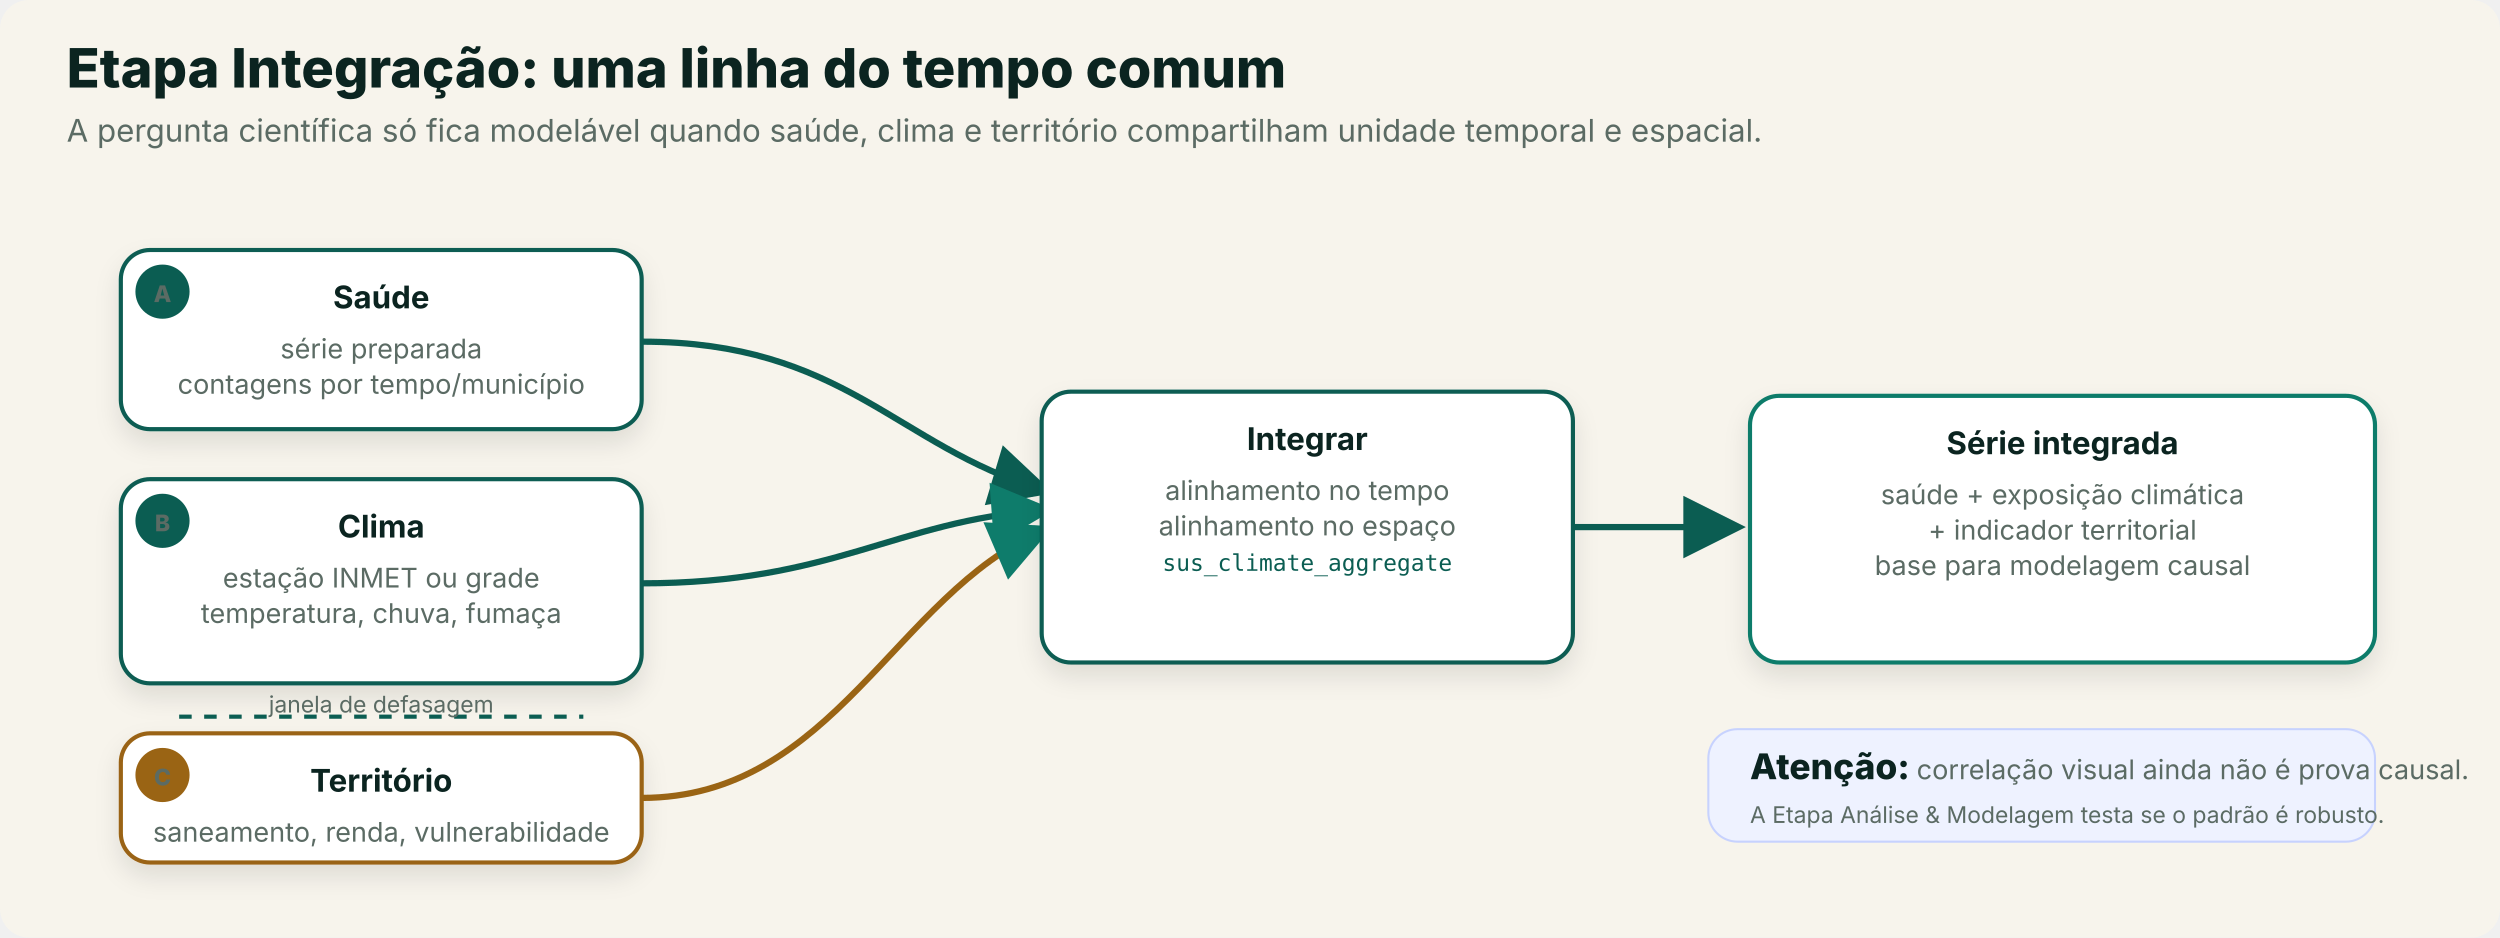
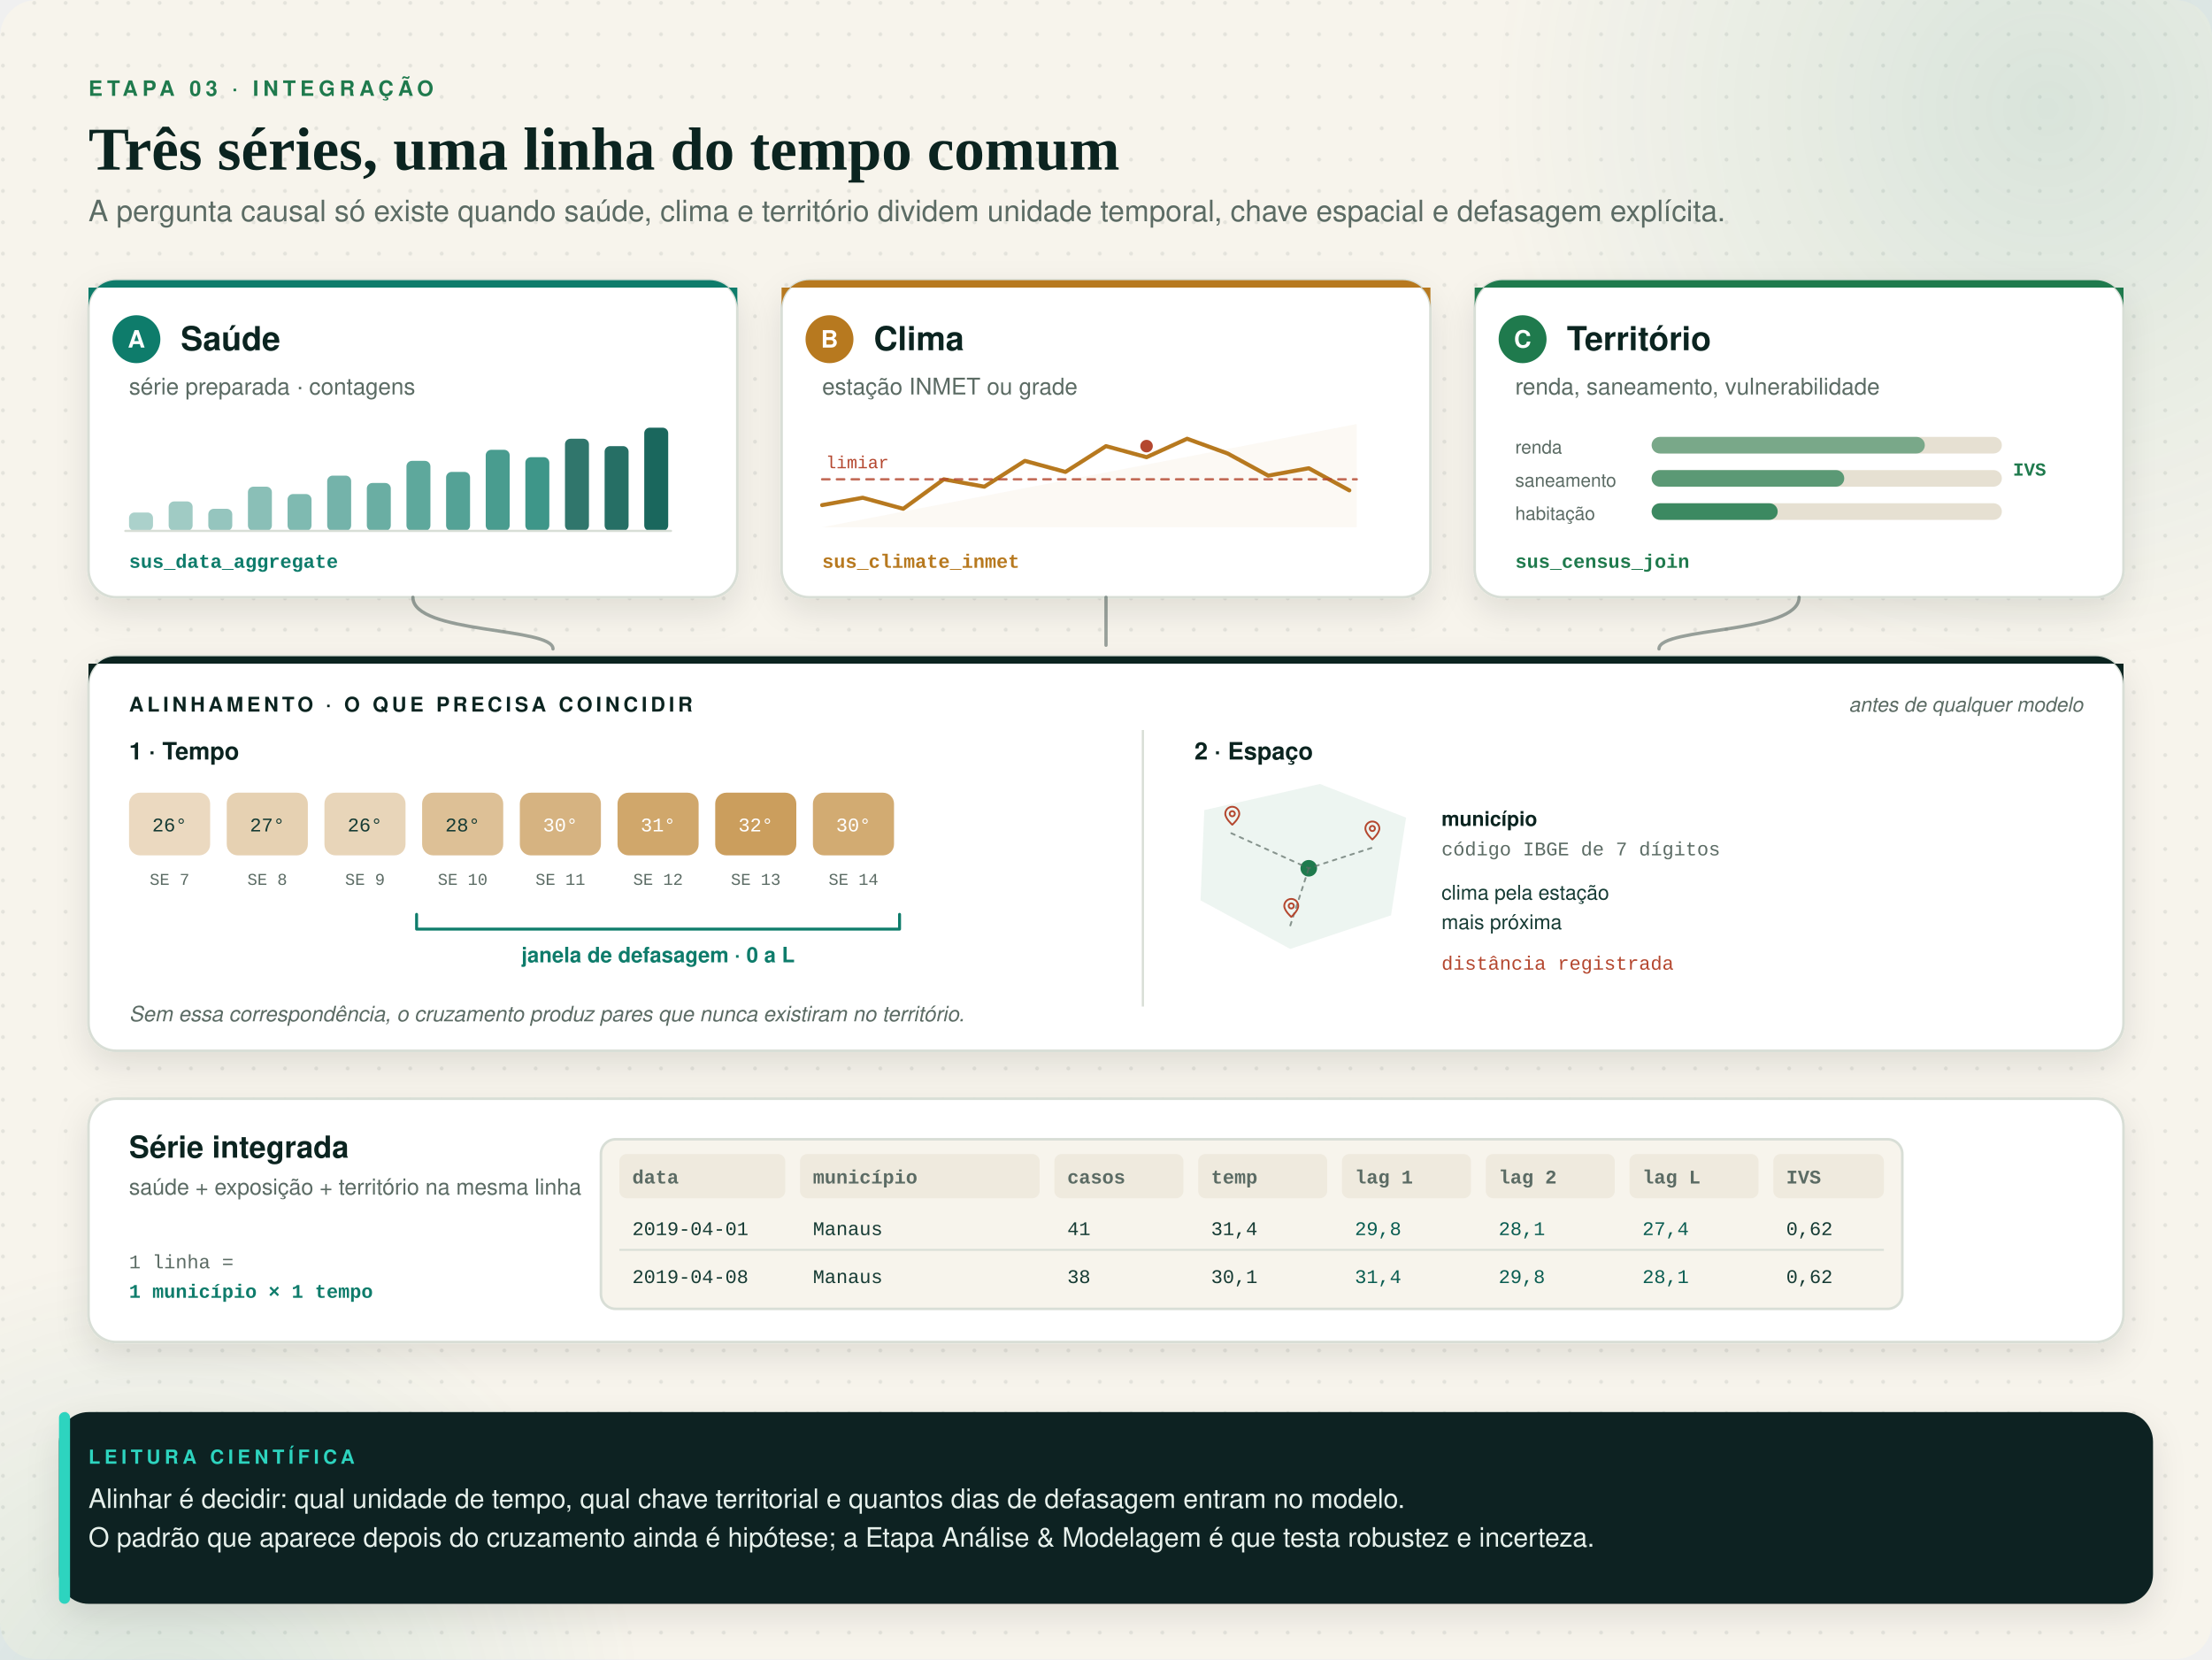
- <svg xmlns="http://www.w3.org/2000/svg" viewBox="0 0 1560 585" font-family="Inter, Helvetica, Arial, sans-serif" role="img" aria-labelledby="title desc">
+ <svg xmlns="http://www.w3.org/2000/svg" viewBox="0 0 1200 900" width="1200" height="900" font-family="'Helvetica Neue', Helvetica, Arial, sans-serif" role="img" aria-labelledby="ttl dsc">
  <defs>
-     <filter id="shadow" x="-10%" y="-20%" width="120%" height="150%">
-       <feDropShadow dx="0" dy="6" stdDeviation="6" flood-color="#0b2420" flood-opacity="0.10" />
+     <filter id="sh" x="-25%" y="-25%" width="150%" height="170%">
+       <feDropShadow dx="0" dy="7" stdDeviation="9" flood-color="#0b2420" flood-opacity="0.10" />
    </filter>
-     <marker id="arrow-teal" markerWidth="10" markerHeight="10" refX="8" refY="5" orient="auto">
+     <filter id="sh-sm" x="-30%" y="-30%" width="160%" height="180%">
+       <feDropShadow dx="0" dy="3" stdDeviation="4" flood-color="#0b2420" flood-opacity="0.09" />
+     </filter>
+     <pattern id="dots" width="17" height="17" patternUnits="userSpaceOnUse">
+       <circle cx="1.6" cy="1.6" r="1.05" fill="#0b2420" opacity="0.085" />
+     </pattern>
+     <radialGradient id="glow" cx="50%" cy="50%" r="50%">
+       <stop offset="0%" stop-color="#0e7c6b" stop-opacity="0.13" />
+       <stop offset="100%" stop-color="#0e7c6b" stop-opacity="0" />
+     </radialGradient>
+     <linearGradient id="fade-h" x1="0" y1="0" x2="1" y2="0">
+       <stop offset="0%" stop-color="#0e7c6b" stop-opacity="0.16" />
+       <stop offset="100%" stop-color="#0e7c6b" stop-opacity="0" />
+     </linearGradient>
+     <marker id="ar-teal" markerWidth="10" markerHeight="10" refX="7.6" refY="5" orient="auto">
      <path d="M0,0 L10,5 L0,10 Z" fill="#0e7c6b" />
    </marker>
-     <marker id="arrow-indigo" markerWidth="10" markerHeight="10" refX="8" refY="5" orient="auto">
-       <path d="M0,0 L10,5 L0,10 Z" fill="#0b5d52" />
-     </marker>
-     <marker id="arrow-ink" markerWidth="10" markerHeight="10" refX="8" refY="5" orient="auto">
+     <marker id="ar-forest" markerWidth="10" markerHeight="10" refX="7.6" refY="5" orient="auto">
+       <path d="M0,0 L10,5 L0,10 Z" fill="#1f7a4d" />
+     </marker>
+     <marker id="ar-ochre" markerWidth="10" markerHeight="10" refX="7.6" refY="5" orient="auto">
+       <path d="M0,0 L10,5 L0,10 Z" fill="#b7791f" />
+     </marker>
+     <marker id="ar-clay" markerWidth="10" markerHeight="10" refX="7.6" refY="5" orient="auto">
+       <path d="M0,0 L10,5 L0,10 Z" fill="#b4472f" />
+     </marker>
+     <marker id="ar-ink" markerWidth="10" markerHeight="10" refX="7.6" refY="5" orient="auto">
      <path d="M0,0 L10,5 L0,10 Z" fill="#0b2420" />
    </marker>
-     <style>
-       .title{font-size:26px;font-weight:800;fill:#0b2420}
-       .subtitle{font-size:15px;fill:#5b6b64}
-       .section{font-size:17px;font-weight:800;fill:#0b2420}
-       .label{font-size:15px;font-weight:750;fill:#0b2420}
-       .small{font-size:13px;fill:#5b6b64}
-       .tiny{font-size:11px;fill:#5b6b64}
-       .mono{font-size:11px;fill:#0b5d52;font-family:"IBM Plex Mono","SF Mono",monospace}
-       .card{fill:#ffffff;stroke:#d8ded6;stroke-width:1.5;filter:url(#shadow)}
-       .note{fill:#efeade;stroke:#d8ded6;stroke-width:1}
-     </style>
+     <marker id="ar-muted" markerWidth="10" markerHeight="10" refX="7.6" refY="5" orient="auto">
+       <path d="M0,0 L10,5 L0,10 Z" fill="#5b6b64" />
+     </marker>
+     <marker id="ar-white" markerWidth="10" markerHeight="10" refX="7.6" refY="5" orient="auto">
+       <path d="M0,0 L10,5 L0,10 Z" fill="#ffffff" />
+     </marker>
+     <marker id="ar-aqua" markerWidth="10" markerHeight="10" refX="7.6" refY="5" orient="auto">
+       <path d="M0,0 L10,5 L0,10 Z" fill="#2dd4bf" />
+     </marker>
  </defs>
-   <rect width="1560" height="585" rx="18" fill="#f7f4ec" />
-   <g transform="scale(1.3)">
-     <text x="32" y="42" class="title">Etapa Integração: uma linha do tempo comum</text>
-     <text x="32" y="68" class="subtitle">A pergunta científica só fica modelável quando saúde, clima e território compartilham unidade temporal e espacial.</text>
-     <rect x="58" y="120" width="250" height="86" rx="14" fill="#ffffff" stroke="#0b5d52" stroke-width="2" filter="url(#shadow)" />
-     <circle cx="78" cy="140" r="13" fill="#0b5d52" />
-     <text x="78" y="145" class="tiny" text-anchor="middle" fill="#fff" font-weight="800">A</text>
-     <text x="183" y="148" class="label" text-anchor="middle">Saúde</text>
-     <text x="183" y="172" class="small" text-anchor="middle">série preparada</text>
-     <text x="183" y="189" class="small" text-anchor="middle">contagens por tempo/município</text>
-     <rect x="58" y="230" width="250" height="98" rx="14" fill="#ffffff" stroke="#0b5d52" stroke-width="2" filter="url(#shadow)" />
-     <circle cx="78" cy="250" r="13" fill="#0b5d52" />
-     <text x="78" y="255" class="tiny" text-anchor="middle" fill="#fff" font-weight="800">B</text>
-     <text x="183" y="258" class="label" text-anchor="middle">Clima</text>
-     <text x="183" y="282" class="small" text-anchor="middle">estação INMET ou grade</text>
-     <text x="183" y="299" class="small" text-anchor="middle">temperatura, chuva, fumaça</text>
-     <rect x="58" y="352" width="250" height="62" rx="14" fill="#ffffff" stroke="#9a6414" stroke-width="2" filter="url(#shadow)" />
-     <circle cx="78" cy="372" r="13" fill="#9a6414" />
-     <text x="78" y="377" class="tiny" text-anchor="middle" fill="#fff" font-weight="800">C</text>
-     <text x="183" y="380" class="label" text-anchor="middle">Território</text>
-     <text x="183" y="404" class="small" text-anchor="middle">saneamento, renda, vulnerabilidade</text>
-     <line x1="86" y1="344" x2="280" y2="344" stroke="#0b5d52" stroke-width="2" stroke-dasharray="6 6" />
-     <text x="183" y="342" class="tiny" text-anchor="middle">janela de defasagem</text>
-     <path d="M308,164 C405,164 430,214 500,235" stroke="#0b5d52" stroke-width="3" fill="none" marker-end="url(#arrow-indigo)" />
-     <path d="M308,280 C400,280 430,250 500,245" stroke="#0b5d52" stroke-width="3" fill="none" marker-end="url(#arrow-teal)" />
-     <path d="M308,383 C400,383 430,285 500,255" stroke="#9a6414" stroke-width="3" fill="none" marker-end="url(#arrow-teal)" />
-     <rect x="500" y="188" width="255" height="130" rx="14" fill="#ffffff" stroke="#0b5d52" stroke-width="2" filter="url(#shadow)" />
-     <text x="627.5" y="216" class="label" text-anchor="middle">Integrar</text>
-     <text x="627.5" y="240" class="small" text-anchor="middle">alinhamento no tempo</text>
-     <text x="627.5" y="257" class="small" text-anchor="middle">alinhamento no espaço</text>
-     <text x="627.5" y="274" class="mono" text-anchor="middle">sus_climate_aggregate</text>
-     <path d="M755,253 L832,253" stroke="#0b5d52" stroke-width="3" fill="none" marker-end="url(#arrow-indigo)" />
-     <rect x="840" y="190" width="300" height="128" rx="14" fill="#ffffff" stroke="#0e7c6b" stroke-width="2" filter="url(#shadow)" />
-     <text x="990" y="218" class="label" text-anchor="middle">Série integrada</text>
-     <text x="990" y="242" class="small" text-anchor="middle">saúde + exposição climática</text>
-     <text x="990" y="259" class="small" text-anchor="middle">+ indicador territorial</text>
-     <text x="990" y="276" class="small" text-anchor="middle">base para modelagem causal</text>
-     <rect x="820" y="350" width="320" height="54" rx="14" fill="#eef2ff" stroke="#c7d2fe" />
-     <text x="840" y="374" class="section">Atenção:</text>
-     <text x="920" y="374" class="small">correlação visual ainda não é prova causal.</text>
-     <text x="840" y="395" class="tiny">A Etapa Análise &amp; Modelagem testa se o padrão é robusto.</text>
+   <rect width="1200" height="900" rx="20" fill="#f7f4ec" />
+   <rect width="1200" height="900" rx="20" fill="url(#dots)" />
+   <circle cx="1110" cy="60" r="300" fill="url(#glow)" />
+   <circle cx="90" cy="940" r="260" fill="url(#glow)" />
+   <text x="48" y="52" font-size="11.5" fill="#1f7a4d" font-weight="700" font-family="'Helvetica Neue', Helvetica, Arial, sans-serif" letter-spacing="2.4">ETAPA 03 · INTEGRAÇÃO</text>
+   <text x="48" y="92" font-size="33" fill="#0b2420" font-weight="700" font-family="Georgia, 'Iowan Old Style', 'Times New Roman', serif">Três séries, uma linha do tempo comum</text>
+   <text x="48" y="120" font-size="16" fill="#5b6b64" font-weight="400" font-family="'Helvetica Neue', Helvetica, Arial, sans-serif">A pergunta causal só existe quando saúde, clima e território dividem unidade temporal, chave espacial e defasagem explícita.</text>
+   <rect x="48" y="152" width="352" height="172" rx="15" fill="#ffffff" stroke="#d8ded6" stroke-width="1.4" filter="url(#sh)" />
+   <path d="M48,167 A15,15 0 0 1 63,152 L385,152 A15,15 0 0 1 400,167 L400,156 L48,156 Z" fill="#0e7c6b" />
+   <circle cx="74" cy="184" r="13" fill="#0e7c6b" />
+   <text x="74" y="188.55" font-size="13" fill="#ffffff" font-weight="700" font-family="'Helvetica Neue', Helvetica, Arial, sans-serif" text-anchor="middle">A</text>
+   <text x="98" y="190" font-size="18" fill="#0b2420" font-weight="700" font-family="'Helvetica Neue', Helvetica, Arial, sans-serif">Saúde</text>
+   <text x="70" y="214" font-size="12.5" fill="#5b6b64" font-weight="400" font-family="'Helvetica Neue', Helvetica, Arial, sans-serif">série preparada · contagens</text>
+   <text x="70" y="308" font-size="10.5" fill="#0e7c6b" font-weight="600" font-family="'SF Mono', Menlo, Consolas, 'Liberation Mono', monospace">sus_data_aggregate</text>
+   <rect x="70.0" y="278" width="13" height="10" rx="3" fill="#0e7c6b" opacity="0.35" />
+   <rect x="91.5" y="272" width="13" height="16" rx="3" fill="#0e7c6b" opacity="0.395" />
+   <rect x="113.0" y="276" width="13" height="12" rx="3" fill="#0e7c6b" opacity="0.44" />
+   <rect x="134.5" y="264" width="13" height="24" rx="3" fill="#0e7c6b" opacity="0.485" />
+   <rect x="156.0" y="268" width="13" height="20" rx="3" fill="#0e7c6b" opacity="0.53" />
+   <rect x="177.5" y="258" width="13" height="30" rx="3" fill="#0e7c6b" opacity="0.575" />
+   <rect x="199.0" y="262" width="13" height="26" rx="3" fill="#0e7c6b" opacity="0.62" />
+   <rect x="220.5" y="250" width="13" height="38" rx="3" fill="#0e7c6b" opacity="0.665" />
+   <rect x="242.0" y="256" width="13" height="32" rx="3" fill="#0e7c6b" opacity="0.71" />
+   <rect x="263.5" y="244" width="13" height="44" rx="3" fill="#0e7c6b" opacity="0.755" />
+   <rect x="285.0" y="248" width="13" height="40" rx="3" fill="#0e7c6b" opacity="0.8" />
+   <rect x="306.5" y="238" width="13" height="50" rx="3" fill="#0b5d52" opacity="0.845" />
+   <rect x="328.0" y="242" width="13" height="46" rx="3" fill="#0b5d52" opacity="0.89" />
+   <rect x="349.5" y="232" width="13" height="56" rx="3" fill="#0b5d52" opacity="0.935" />
+   <path d="M68,288 H364" stroke="#d8ded6" stroke-width="1.2" fill="none" stroke-linecap="round" stroke-linejoin="round" />
+   <rect x="424" y="152" width="352" height="172" rx="15" fill="#ffffff" stroke="#d8ded6" stroke-width="1.4" filter="url(#sh)" />
+   <path d="M424,167 A15,15 0 0 1 439,152 L761,152 A15,15 0 0 1 776,167 L776,156 L424,156 Z" fill="#b7791f" />
+   <circle cx="450" cy="184" r="13" fill="#b7791f" />
+   <text x="450" y="188.55" font-size="13" fill="#ffffff" font-weight="700" font-family="'Helvetica Neue', Helvetica, Arial, sans-serif" text-anchor="middle">B</text>
+   <text x="474" y="190" font-size="18" fill="#0b2420" font-weight="700" font-family="'Helvetica Neue', Helvetica, Arial, sans-serif">Clima</text>
+   <text x="446" y="214" font-size="12.5" fill="#5b6b64" font-weight="400" font-family="'Helvetica Neue', Helvetica, Arial, sans-serif">estação INMET ou grade</text>
+   <text x="446" y="308" font-size="10.5" fill="#b7791f" font-weight="600" font-family="'SF Mono', Menlo, Consolas, 'Liberation Mono', monospace">sus_climate_inmet</text>
+   <path d="M446,286 H736 V230" fill="#b7791f" opacity="0.05" />
+   <path d="M446,274 L468,270 L490,276 L512,260 L534,264 L556,250 L578,256 L600,242 L622,248 L644,238 L666,246 L688,258 L710,254 L732,266" stroke="#b7791f" stroke-width="2.2" fill="none" stroke-linecap="round" stroke-linejoin="round" />
+   <path d="M446,260 H736" stroke="#b4472f" stroke-width="1.3" fill="none" stroke-linecap="round" stroke-linejoin="round" stroke-dasharray="4 4" opacity="0.8" />
+   <text x="448" y="254" font-size="9.5" fill="#b4472f" font-weight="400" font-family="'SF Mono', Menlo, Consolas, 'Liberation Mono', monospace">limiar</text>
+   <circle cx="622" cy="242" r="3.4" fill="#b4472f" />
+   <rect x="800" y="152" width="352" height="172" rx="15" fill="#ffffff" stroke="#d8ded6" stroke-width="1.4" filter="url(#sh)" />
+   <path d="M800,167 A15,15 0 0 1 815,152 L1137,152 A15,15 0 0 1 1152,167 L1152,156 L800,156 Z" fill="#1f7a4d" />
+   <circle cx="826" cy="184" r="13" fill="#1f7a4d" />
+   <text x="826" y="188.55" font-size="13" fill="#ffffff" font-weight="700" font-family="'Helvetica Neue', Helvetica, Arial, sans-serif" text-anchor="middle">C</text>
+   <text x="850" y="190" font-size="18" fill="#0b2420" font-weight="700" font-family="'Helvetica Neue', Helvetica, Arial, sans-serif">Território</text>
+   <text x="822" y="214" font-size="12.5" fill="#5b6b64" font-weight="400" font-family="'Helvetica Neue', Helvetica, Arial, sans-serif">renda, saneamento, vulnerabilidade</text>
+   <text x="822" y="308" font-size="10.5" fill="#1f7a4d" font-weight="600" font-family="'SF Mono', Menlo, Consolas, 'Liberation Mono', monospace">sus_census_join</text>
+   <text x="822" y="246" font-size="10" fill="#5b6b64" font-weight="400" font-family="'Helvetica Neue', Helvetica, Arial, sans-serif">renda</text>
+   <rect x="896" y="237" width="190" height="9" rx="4.5" fill="#e6e0d2" />
+   <rect x="896" y="237" width="148.2" height="9" rx="4.5" fill="#1f7a4d" opacity="0.55" />
+   <text x="822" y="264" font-size="10" fill="#5b6b64" font-weight="400" font-family="'Helvetica Neue', Helvetica, Arial, sans-serif">saneamento</text>
+   <rect x="896" y="255" width="190" height="9" rx="4.5" fill="#e6e0d2" />
+   <rect x="896" y="255" width="104.5" height="9" rx="4.5" fill="#1f7a4d" opacity="0.7" />
+   <text x="822" y="282" font-size="10" fill="#5b6b64" font-weight="400" font-family="'Helvetica Neue', Helvetica, Arial, sans-serif">habitação</text>
+   <rect x="896" y="273" width="190" height="9" rx="4.5" fill="#e6e0d2" />
+   <rect x="896" y="273" width="68.4" height="9" rx="4.5" fill="#1f7a4d" opacity="0.85" />
+   <text x="1092" y="258" font-size="10" fill="#1f7a4d" font-weight="700" font-family="'SF Mono', Menlo, Consolas, 'Liberation Mono', monospace">IVS</text>
+   <path d="M224,324 C224,344 300,340 300,352" stroke="#0b2420" stroke-width="1.8" fill="none" stroke-linecap="round" stroke-linejoin="round" opacity="0.4" />
+   <path d="M600,324 V350" stroke="#0b2420" stroke-width="1.8" fill="none" stroke-linecap="round" stroke-linejoin="round" opacity="0.4" />
+   <path d="M976,324 C976,344 900,340 900,352" stroke="#0b2420" stroke-width="1.8" fill="none" stroke-linecap="round" stroke-linejoin="round" opacity="0.4" />
+   <rect x="48" y="356" width="1104" height="214" rx="15" fill="#ffffff" stroke="#d8ded6" stroke-width="1.4" filter="url(#sh)" />
+   <path d="M48,371 A15,15 0 0 1 63,356 L1137,356 A15,15 0 0 1 1152,371 L1152,360 L48,360 Z" fill="#0b2420" />
+   <text x="70" y="386" font-size="11" fill="#0b2420" font-weight="700" font-family="'Helvetica Neue', Helvetica, Arial, sans-serif" letter-spacing="1.9">ALINHAMENTO · O QUE PRECISA COINCIDIR</text>
+   <text x="1130" y="386" font-size="11" fill="#5b6b64" font-weight="400" font-family="'Helvetica Neue', Helvetica, Arial, sans-serif" text-anchor="end" font-style="italic">antes de qualquer modelo</text>
+   <text x="70" y="412" font-size="13" fill="#0b2420" font-weight="700" font-family="'Helvetica Neue', Helvetica, Arial, sans-serif">1 · Tempo</text>
+   <rect x="70" y="430" width="44" height="34" rx="6" fill="#b7791f" opacity="0.285" />
+   <text x="92.0" y="451" font-size="10.5" fill="#163b34" font-weight="400" font-family="'SF Mono', Menlo, Consolas, 'Liberation Mono', monospace" text-anchor="middle">26°</text>
+   <text x="92.0" y="480" font-size="9" fill="#5b6b64" font-weight="400" font-family="'SF Mono', Menlo, Consolas, 'Liberation Mono', monospace" text-anchor="middle">SE 7</text>
+   <rect x="123" y="430" width="44" height="34" rx="6" fill="#b7791f" opacity="0.347" />
+   <text x="145.0" y="451" font-size="10.5" fill="#163b34" font-weight="400" font-family="'SF Mono', Menlo, Consolas, 'Liberation Mono', monospace" text-anchor="middle">27°</text>
+   <text x="145.0" y="480" font-size="9" fill="#5b6b64" font-weight="400" font-family="'SF Mono', Menlo, Consolas, 'Liberation Mono', monospace" text-anchor="middle">SE 8</text>
+   <rect x="176" y="430" width="44" height="34" rx="6" fill="#b7791f" opacity="0.316" />
+   <text x="198.0" y="451" font-size="10.5" fill="#163b34" font-weight="400" font-family="'SF Mono', Menlo, Consolas, 'Liberation Mono', monospace" text-anchor="middle">26°</text>
+   <text x="198.0" y="480" font-size="9" fill="#5b6b64" font-weight="400" font-family="'SF Mono', Menlo, Consolas, 'Liberation Mono', monospace" text-anchor="middle">SE 9</text>
+   <rect x="229" y="430" width="44" height="34" rx="6" fill="#b7791f" opacity="0.471" />
+   <text x="251.0" y="451" font-size="10.5" fill="#163b34" font-weight="400" font-family="'SF Mono', Menlo, Consolas, 'Liberation Mono', monospace" text-anchor="middle">28°</text>
+   <text x="251.0" y="480" font-size="9" fill="#5b6b64" font-weight="400" font-family="'SF Mono', Menlo, Consolas, 'Liberation Mono', monospace" text-anchor="middle">SE 10</text>
+   <rect x="282" y="430" width="44" height="34" rx="6" fill="#b7791f" opacity="0.564" />
+   <text x="304.0" y="451" font-size="10.5" fill="#ffffff" font-weight="400" font-family="'SF Mono', Menlo, Consolas, 'Liberation Mono', monospace" text-anchor="middle">30°</text>
+   <text x="304.0" y="480" font-size="9" fill="#5b6b64" font-weight="400" font-family="'SF Mono', Menlo, Consolas, 'Liberation Mono', monospace" text-anchor="middle">SE 11</text>
+   <rect x="335" y="430" width="44" height="34" rx="6" fill="#b7791f" opacity="0.657" />
+   <text x="357.0" y="451" font-size="10.5" fill="#ffffff" font-weight="400" font-family="'SF Mono', Menlo, Consolas, 'Liberation Mono', monospace" text-anchor="middle">31°</text>
+   <text x="357.0" y="480" font-size="9" fill="#5b6b64" font-weight="400" font-family="'SF Mono', Menlo, Consolas, 'Liberation Mono', monospace" text-anchor="middle">SE 12</text>
+   <rect x="388" y="430" width="44" height="34" rx="6" fill="#b7791f" opacity="0.719" />
+   <text x="410.0" y="451" font-size="10.5" fill="#ffffff" font-weight="400" font-family="'SF Mono', Menlo, Consolas, 'Liberation Mono', monospace" text-anchor="middle">32°</text>
+   <text x="410.0" y="480" font-size="9" fill="#5b6b64" font-weight="400" font-family="'SF Mono', Menlo, Consolas, 'Liberation Mono', monospace" text-anchor="middle">SE 13</text>
+   <rect x="441" y="430" width="44" height="34" rx="6" fill="#b7791f" opacity="0.626" />
+   <text x="463.0" y="451" font-size="10.5" fill="#ffffff" font-weight="400" font-family="'SF Mono', Menlo, Consolas, 'Liberation Mono', monospace" text-anchor="middle">30°</text>
+   <text x="463.0" y="480" font-size="9" fill="#5b6b64" font-weight="400" font-family="'SF Mono', Menlo, Consolas, 'Liberation Mono', monospace" text-anchor="middle">SE 14</text>
+   <path d="M226,496 V504 H488 V496" stroke="#0e7c6b" stroke-width="1.6" fill="none" stroke-linecap="round" stroke-linejoin="round" />
+   <text x="357.0" y="522" font-size="11.5" fill="#0e7c6b" font-weight="600" font-family="'Helvetica Neue', Helvetica, Arial, sans-serif" text-anchor="middle">janela de defasagem · 0 a L</text>
+   <path d="M620,396 V546" stroke="#d8ded6" stroke-width="1.2" />
+   <text x="648" y="412" font-size="13" fill="#0b2420" font-weight="700" font-family="'Helvetica Neue', Helvetica, Arial, sans-serif">2 · Espaço</text>
+   <polygon points="654,440 716,426 762,444 754,496 700,514 652,488" fill="#1f7a4d" opacity="0.08" stroke="#1f7a4d" stroke-width="1.4" />
+   <circle cx="710" cy="471" r="4.5" fill="#1f7a4d" />
+   <path d="M668,452 L710,471" stroke="#5b6b64" stroke-width="1" fill="none" stroke-linecap="round" stroke-linejoin="round" stroke-dasharray="2 3" opacity="0.7" />
+   <g transform="translate(662,436) scale(0.5416667)">
+     <g fill="none" stroke="#b4472f" stroke-width="1.8" stroke-linecap="round" stroke-linejoin="round">
+       <path d="M12 21s7-6.1 7-11a7 7 0 1 0-14 0c0 4.9 7 11 7 11z" />
+       <circle cx="12" cy="10" r="2.6" />
+     </g>
  </g>
+   <path d="M744,460 L710,471" stroke="#5b6b64" stroke-width="1" fill="none" stroke-linecap="round" stroke-linejoin="round" stroke-dasharray="2 3" opacity="0.7" />
+   <g transform="translate(738,444) scale(0.5416667)">
+     <g fill="none" stroke="#b4472f" stroke-width="1.8" stroke-linecap="round" stroke-linejoin="round">
+       <path d="M12 21s7-6.1 7-11a7 7 0 1 0-14 0c0 4.9 7 11 7 11z" />
+       <circle cx="12" cy="10" r="2.6" />
+     </g>
+   </g>
+   <path d="M700,502 L710,471" stroke="#5b6b64" stroke-width="1" fill="none" stroke-linecap="round" stroke-linejoin="round" stroke-dasharray="2 3" opacity="0.7" />
+   <g transform="translate(694,486) scale(0.5416667)">
+     <g fill="none" stroke="#b4472f" stroke-width="1.8" stroke-linecap="round" stroke-linejoin="round">
+       <path d="M12 21s7-6.1 7-11a7 7 0 1 0-14 0c0 4.9 7 11 7 11z" />
+       <circle cx="12" cy="10" r="2.6" />
+     </g>
+   </g>
+   <text x="782" y="448" font-size="11" fill="#0b2420" font-weight="700" font-family="'Helvetica Neue', Helvetica, Arial, sans-serif">município</text>
+   <text x="782" y="464" font-size="10.5" fill="#5b6b64" font-weight="400" font-family="'SF Mono', Menlo, Consolas, 'Liberation Mono', monospace">código IBGE de 7 dígitos</text>
+   <text x="782" y="488" font-size="11" fill="#163b34" font-weight="400" font-family="'Helvetica Neue', Helvetica, Arial, sans-serif">clima pela estação</text>
+   <text x="782" y="504" font-size="11" fill="#163b34" font-weight="400" font-family="'Helvetica Neue', Helvetica, Arial, sans-serif">mais próxima</text>
+   <text x="782" y="526" font-size="10.5" fill="#b4472f" font-weight="400" font-family="'SF Mono', Menlo, Consolas, 'Liberation Mono', monospace">distância registrada</text>
+   <text x="70" y="554" font-size="11.5" fill="#5b6b64" font-weight="400" font-family="'Helvetica Neue', Helvetica, Arial, sans-serif" font-style="italic">Sem essa correspondência, o cruzamento produz pares que nunca existiram no território.</text>
+   <rect x="48" y="596" width="1104" height="132" rx="15" fill="#ffffff" stroke="#d8ded6" stroke-width="1.4" filter="url(#sh)" />
+   <text x="70" y="628" font-size="16.5" fill="#0b2420" font-weight="700" font-family="'Helvetica Neue', Helvetica, Arial, sans-serif">Série integrada</text>
+   <text x="70" y="648" font-size="12" fill="#5b6b64" font-weight="400" font-family="'Helvetica Neue', Helvetica, Arial, sans-serif">saúde + exposição + território na mesma linha</text>
+   <text x="70" y="688" font-size="10.5" fill="#5b6b64" font-weight="400" font-family="'SF Mono', Menlo, Consolas, 'Liberation Mono', monospace">1 linha =</text>
+   <text x="70" y="704" font-size="10.5" fill="#0e7c6b" font-weight="600" font-family="'SF Mono', Menlo, Consolas, 'Liberation Mono', monospace">1 município × 1 tempo</text>
+   <rect x="326" y="618" width="706" height="92" rx="8" fill="#f7f4ec" stroke="#d8ded6" stroke-width="1.4" />
+   <rect x="336" y="626" width="90" height="24" rx="4" fill="#efeade" />
+   <text x="343" y="642" font-size="10.5" fill="#5b6b64" font-weight="700" font-family="'SF Mono', Menlo, Consolas, 'Liberation Mono', monospace">data</text>
+   <rect x="434" y="626" width="130" height="24" rx="4" fill="#efeade" />
+   <text x="441" y="642" font-size="10.5" fill="#5b6b64" font-weight="700" font-family="'SF Mono', Menlo, Consolas, 'Liberation Mono', monospace">município</text>
+   <rect x="572" y="626" width="70" height="24" rx="4" fill="#efeade" />
+   <text x="579" y="642" font-size="10.5" fill="#5b6b64" font-weight="700" font-family="'SF Mono', Menlo, Consolas, 'Liberation Mono', monospace">casos</text>
+   <rect x="650" y="626" width="70" height="24" rx="4" fill="#efeade" />
+   <text x="657" y="642" font-size="10.5" fill="#5b6b64" font-weight="700" font-family="'SF Mono', Menlo, Consolas, 'Liberation Mono', monospace">temp</text>
+   <rect x="728" y="626" width="70" height="24" rx="4" fill="#efeade" />
+   <text x="735" y="642" font-size="10.5" fill="#5b6b64" font-weight="700" font-family="'SF Mono', Menlo, Consolas, 'Liberation Mono', monospace">lag 1</text>
+   <rect x="806" y="626" width="70" height="24" rx="4" fill="#efeade" />
+   <text x="813" y="642" font-size="10.5" fill="#5b6b64" font-weight="700" font-family="'SF Mono', Menlo, Consolas, 'Liberation Mono', monospace">lag 2</text>
+   <rect x="884" y="626" width="70" height="24" rx="4" fill="#efeade" />
+   <text x="891" y="642" font-size="10.5" fill="#5b6b64" font-weight="700" font-family="'SF Mono', Menlo, Consolas, 'Liberation Mono', monospace">lag L</text>
+   <rect x="962" y="626" width="60" height="24" rx="4" fill="#efeade" />
+   <text x="969" y="642" font-size="10.5" fill="#5b6b64" font-weight="700" font-family="'SF Mono', Menlo, Consolas, 'Liberation Mono', monospace">IVS</text>
+   <text x="343" y="670" font-size="10.5" fill="#163b34" font-weight="400" font-family="'SF Mono', Menlo, Consolas, 'Liberation Mono', monospace">2019-04-01</text>
+   <text x="441" y="670" font-size="10.5" fill="#163b34" font-weight="400" font-family="'SF Mono', Menlo, Consolas, 'Liberation Mono', monospace">Manaus</text>
+   <text x="579" y="670" font-size="10.5" fill="#163b34" font-weight="400" font-family="'SF Mono', Menlo, Consolas, 'Liberation Mono', monospace">41</text>
+   <text x="657" y="670" font-size="10.5" fill="#163b34" font-weight="400" font-family="'SF Mono', Menlo, Consolas, 'Liberation Mono', monospace">31,4</text>
+   <text x="735" y="670" font-size="10.5" fill="#0b5d52" font-weight="400" font-family="'SF Mono', Menlo, Consolas, 'Liberation Mono', monospace">29,8</text>
+   <text x="813" y="670" font-size="10.5" fill="#0b5d52" font-weight="400" font-family="'SF Mono', Menlo, Consolas, 'Liberation Mono', monospace">28,1</text>
+   <text x="891" y="670" font-size="10.5" fill="#0b5d52" font-weight="400" font-family="'SF Mono', Menlo, Consolas, 'Liberation Mono', monospace">27,4</text>
+   <text x="969" y="670" font-size="10.5" fill="#163b34" font-weight="400" font-family="'SF Mono', Menlo, Consolas, 'Liberation Mono', monospace">0,62</text>
+   <path d="M336,678 H1022" stroke="#d8ded6" stroke-width="1" />
+   <text x="343" y="696" font-size="10.5" fill="#163b34" font-weight="400" font-family="'SF Mono', Menlo, Consolas, 'Liberation Mono', monospace">2019-04-08</text>
+   <text x="441" y="696" font-size="10.5" fill="#163b34" font-weight="400" font-family="'SF Mono', Menlo, Consolas, 'Liberation Mono', monospace">Manaus</text>
+   <text x="579" y="696" font-size="10.5" fill="#163b34" font-weight="400" font-family="'SF Mono', Menlo, Consolas, 'Liberation Mono', monospace">38</text>
+   <text x="657" y="696" font-size="10.5" fill="#163b34" font-weight="400" font-family="'SF Mono', Menlo, Consolas, 'Liberation Mono', monospace">30,1</text>
+   <text x="735" y="696" font-size="10.5" fill="#0b5d52" font-weight="400" font-family="'SF Mono', Menlo, Consolas, 'Liberation Mono', monospace">31,4</text>
+   <text x="813" y="696" font-size="10.5" fill="#0b5d52" font-weight="400" font-family="'SF Mono', Menlo, Consolas, 'Liberation Mono', monospace">29,8</text>
+   <text x="891" y="696" font-size="10.5" fill="#0b5d52" font-weight="400" font-family="'SF Mono', Menlo, Consolas, 'Liberation Mono', monospace">28,1</text>
+   <text x="969" y="696" font-size="10.5" fill="#163b34" font-weight="400" font-family="'SF Mono', Menlo, Consolas, 'Liberation Mono', monospace">0,62</text>
+   <rect x="32" y="766" width="1136" height="104" rx="16" fill="#0b2420" filter="url(#sh)" />
+   <rect x="32" y="766" width="6" height="104" rx="3" fill="#2dd4bf" />
+   <text x="48" y="794" font-size="10.5" fill="#2dd4bf" font-weight="700" font-family="'Helvetica Neue', Helvetica, Arial, sans-serif" letter-spacing="2.2">LEITURA CIENTÍFICA</text>
+   <text x="48" y="818" font-size="14.5" fill="#e7f1ec" font-weight="400" font-family="'Helvetica Neue', Helvetica, Arial, sans-serif">Alinhar é decidir: qual unidade de tempo, qual chave territorial e quantos dias de defasagem entram no modelo.</text>
+   <text x="48" y="839" font-size="14.5" fill="#e7f1ec" font-weight="400" font-family="'Helvetica Neue', Helvetica, Arial, sans-serif">O padrão que aparece depois do cruzamento ainda é hipótese; a Etapa Análise &amp; Modelagem é que testa robustez e incerteza.</text>
</svg>
